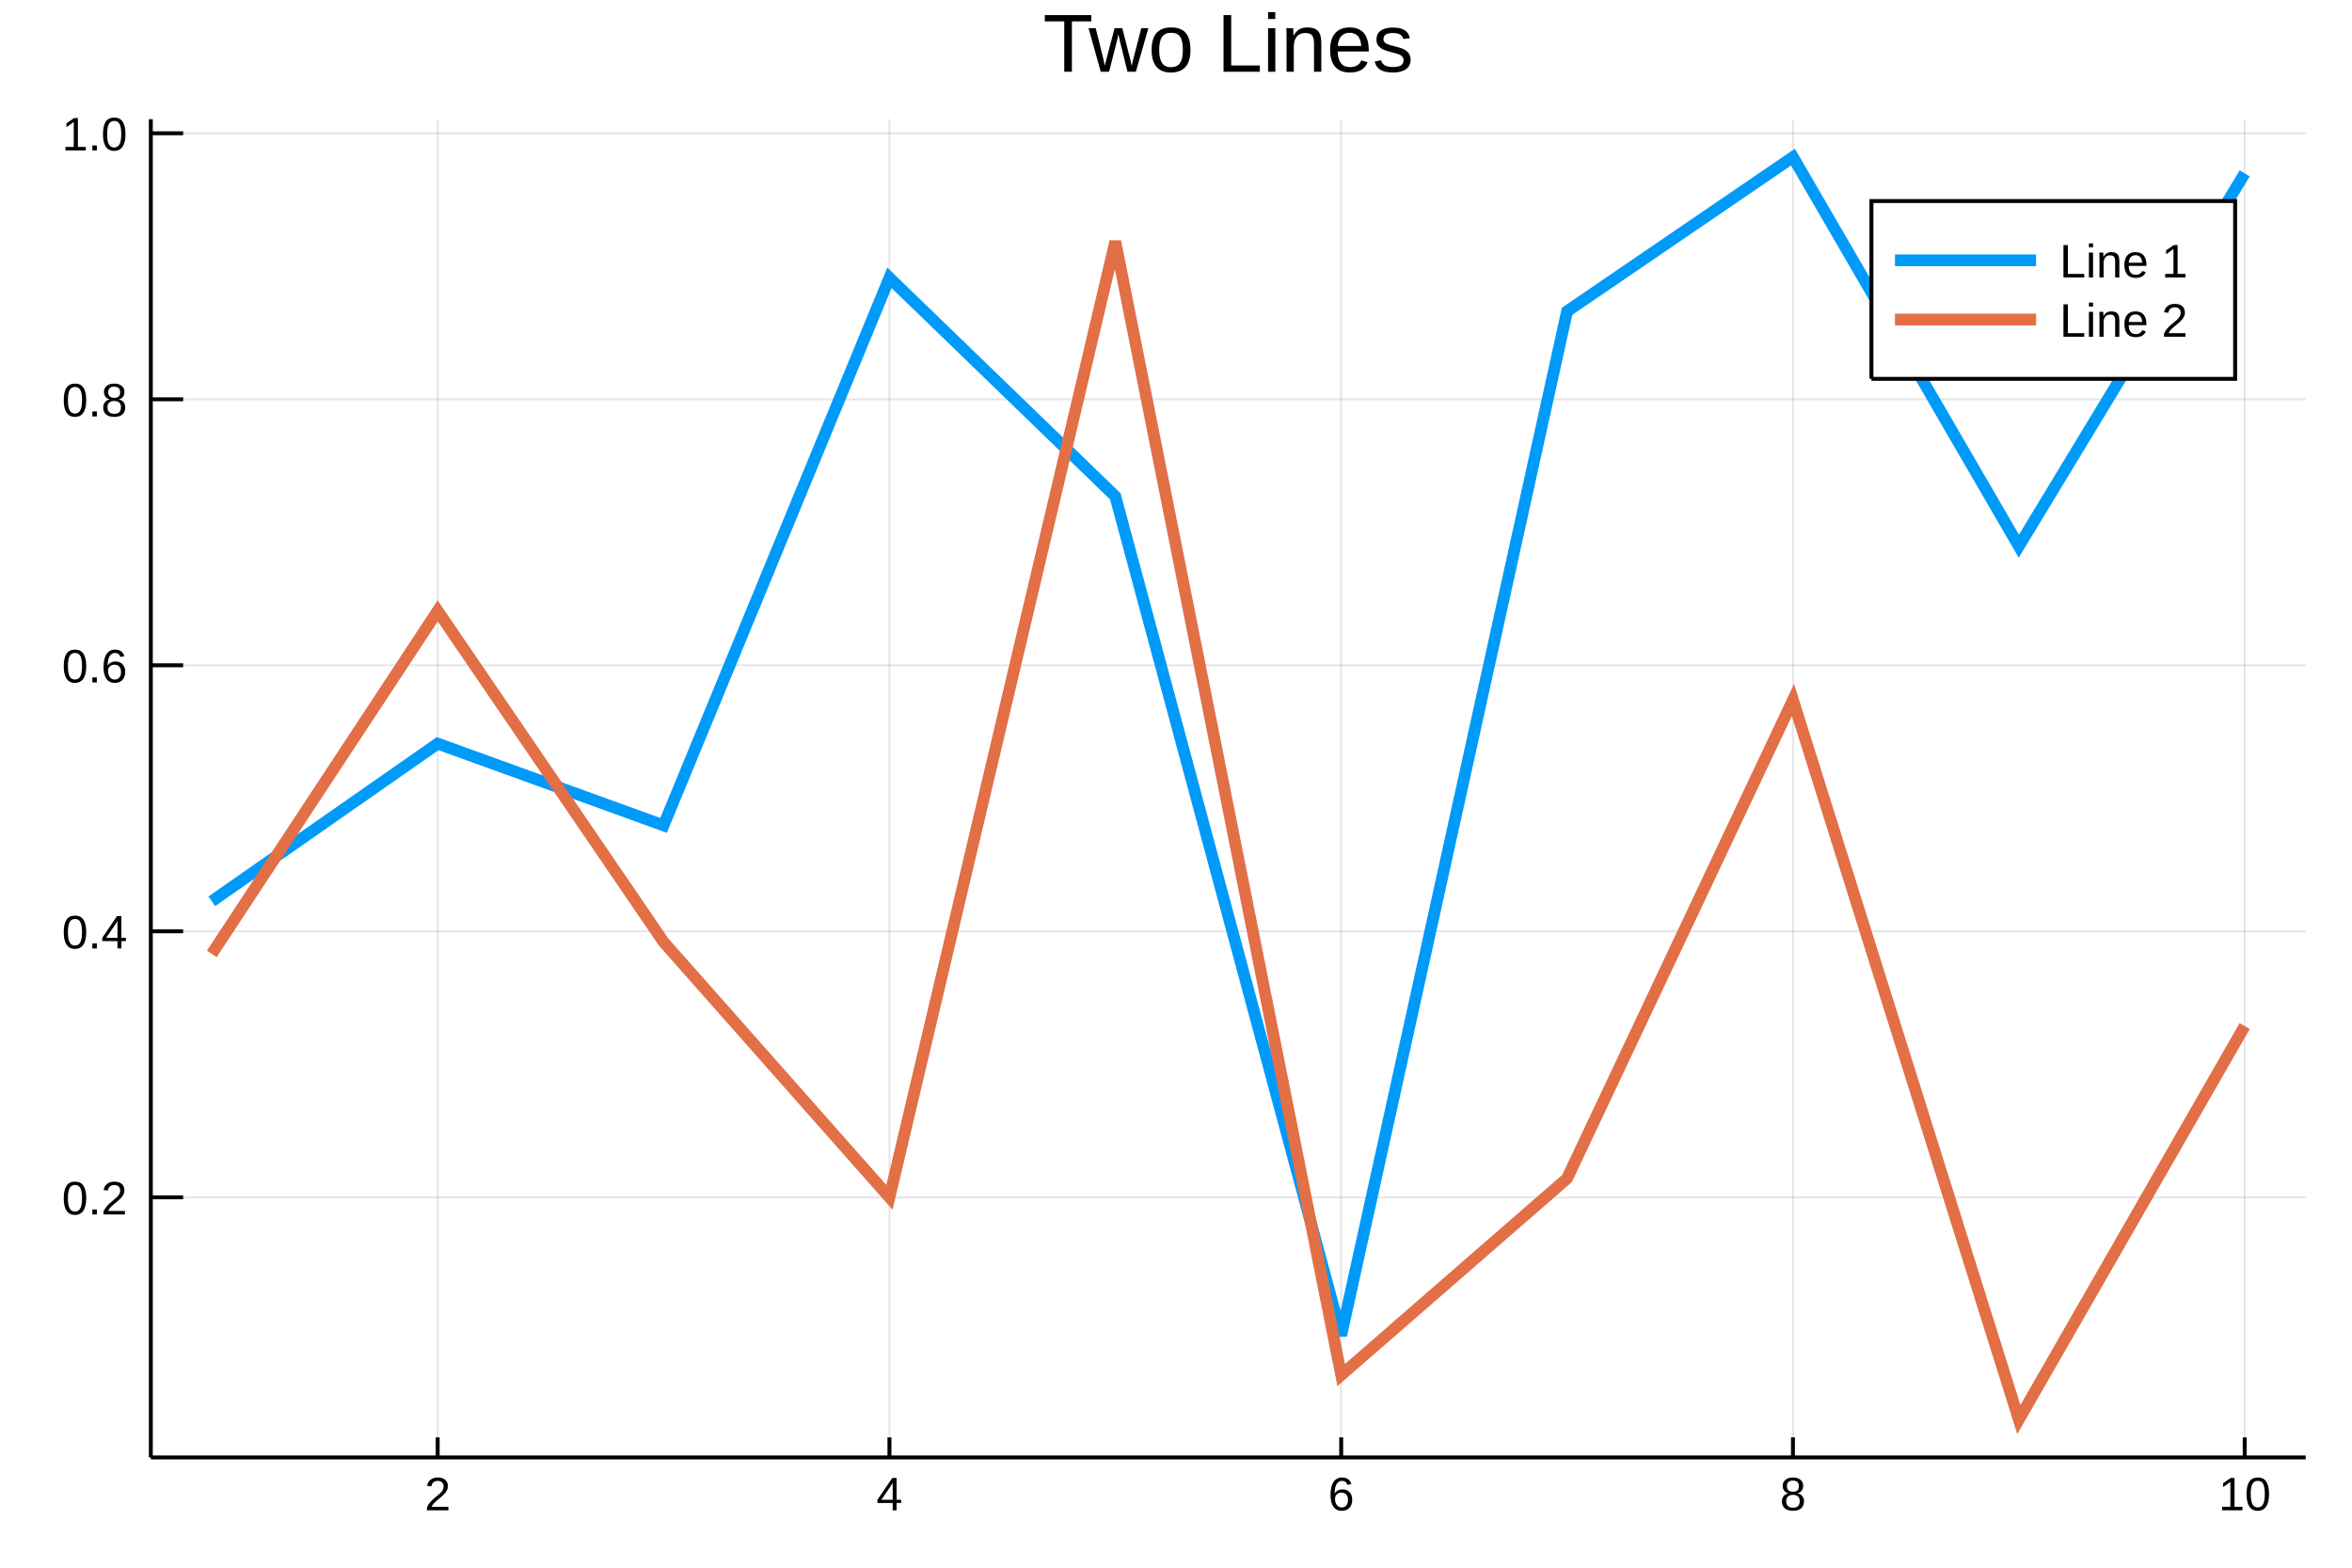
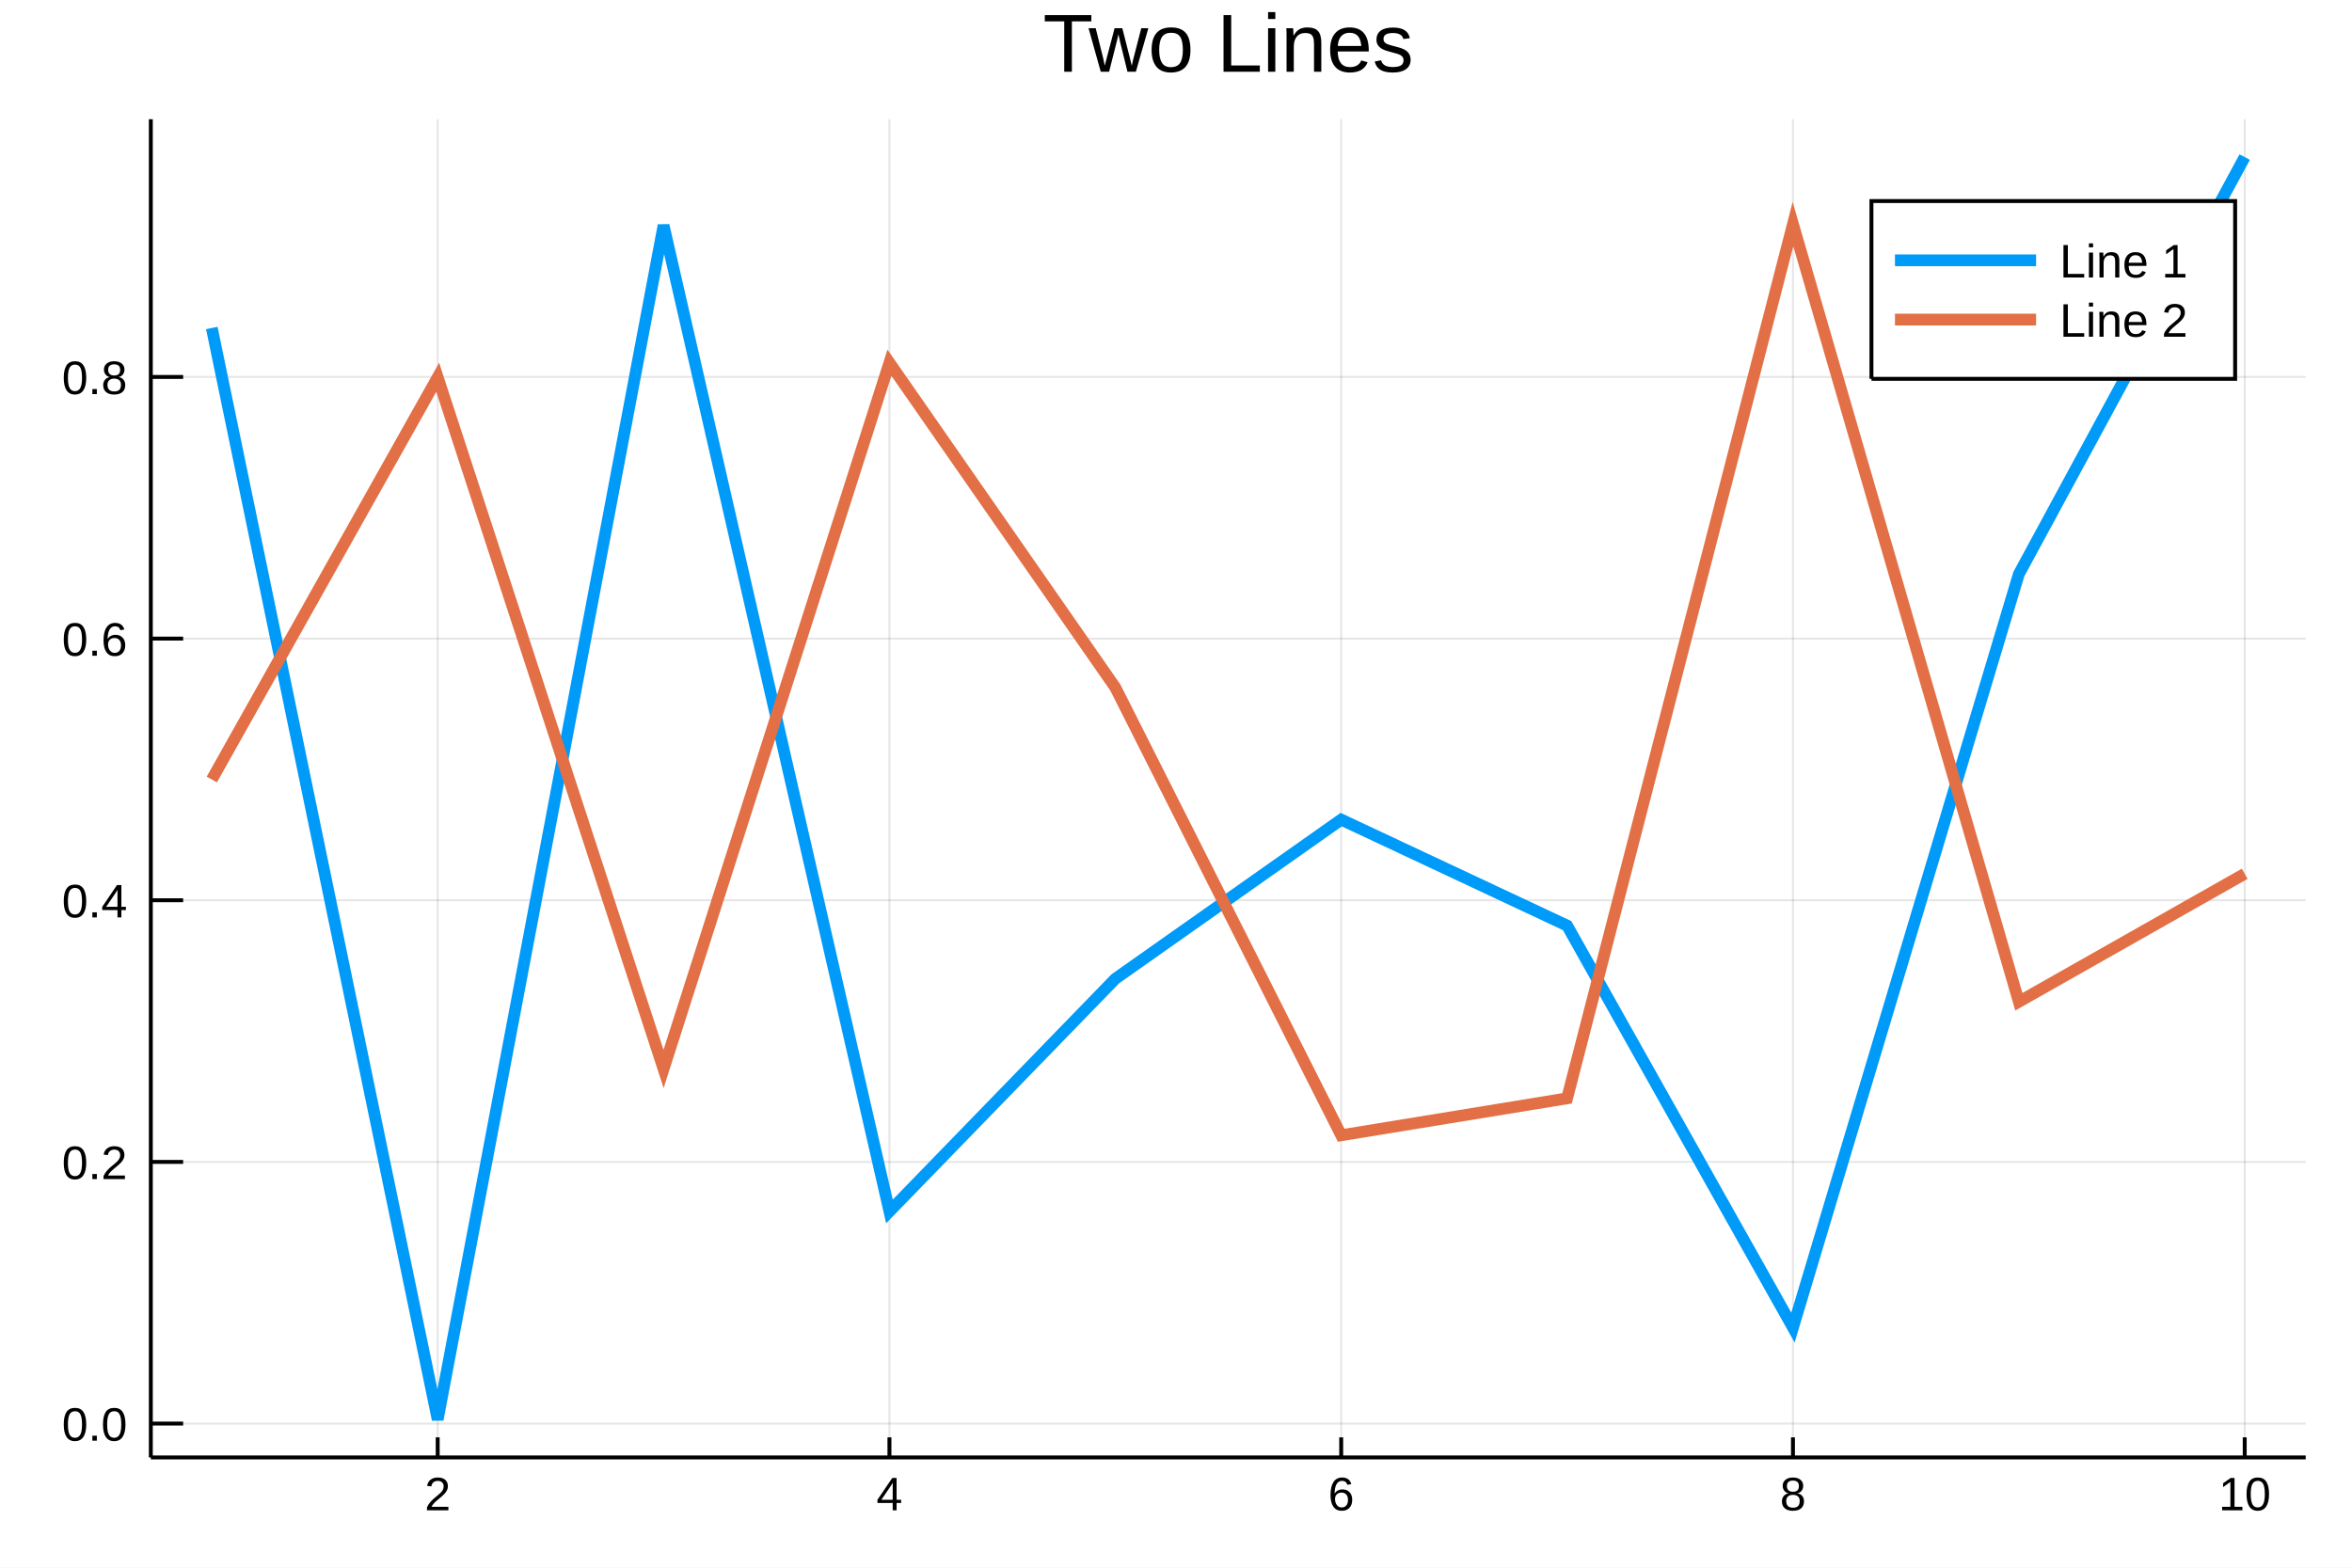
<svg xmlns="http://www.w3.org/2000/svg" width="600" height="400" viewBox="0 0 2400 1600">
  <defs>
-     <clipPath id="clip1100">
+     <clipPath id="clip8600">
      <rect x="0" y="0" width="2400" height="1600" />
    </clipPath>
  </defs>
-   <polygon clip-path="url(#clip1100)" points=" 0,1600 2400,1600 2400,0 0,0    " fill="#ffffff" fill-rule="evenodd" fill-opacity="1" />
+   <polygon clip-path="url(#clip8600)" points=" 0,1600 2400,1600 2400,0 0,0    " fill="#ffffff" fill-rule="evenodd" fill-opacity="1" />
  <defs>
-     <clipPath id="clip1101">
+     <clipPath id="clip8601">
      <rect x="480" y="0" width="1681" height="1600" />
    </clipPath>
  </defs>
-   <polygon clip-path="url(#clip1100)" points=" 153.898,1487.47 2352.76,1487.47 2352.76,121.675 153.898,121.675    " fill="#ffffff" fill-rule="evenodd" fill-opacity="1" />
+   <polygon clip-path="url(#clip8600)" points=" 153.898,1487.47 2352.76,1487.47 2352.76,121.675 153.898,121.675    " fill="#ffffff" fill-rule="evenodd" fill-opacity="1" />
  <defs>
-     <clipPath id="clip1102">
+     <clipPath id="clip8602">
      <rect x="153" y="121" width="2200" height="1367" />
    </clipPath>
  </defs>
-   <polyline clip-path="url(#clip1102)" style="stroke:#000000; stroke-width:2; stroke-opacity:0.1; fill:none" points="   446.618,1487.47 446.618,121.675    " />
-   <polyline clip-path="url(#clip1102)" style="stroke:#000000; stroke-width:2; stroke-opacity:0.1; fill:none" points="   907.595,1487.47 907.595,121.675    " />
-   <polyline clip-path="url(#clip1102)" style="stroke:#000000; stroke-width:2; stroke-opacity:0.1; fill:none" points="   1368.57,1487.47 1368.57,121.675    " />
-   <polyline clip-path="url(#clip1102)" style="stroke:#000000; stroke-width:2; stroke-opacity:0.1; fill:none" points="   1829.55,1487.47 1829.55,121.675    " />
-   <polyline clip-path="url(#clip1102)" style="stroke:#000000; stroke-width:2; stroke-opacity:0.1; fill:none" points="   2290.52,1487.47 2290.52,121.675    " />
-   <polyline clip-path="url(#clip1102)" style="stroke:#000000; stroke-width:2; stroke-opacity:0.1; fill:none" points="   153.898,1222 2352.76,1222    " />
-   <polyline clip-path="url(#clip1102)" style="stroke:#000000; stroke-width:2; stroke-opacity:0.1; fill:none" points="   153.898,950.508 2352.76,950.508    " />
-   <polyline clip-path="url(#clip1102)" style="stroke:#000000; stroke-width:2; stroke-opacity:0.1; fill:none" points="   153.898,679.015 2352.76,679.015    " />
-   <polyline clip-path="url(#clip1102)" style="stroke:#000000; stroke-width:2; stroke-opacity:0.1; fill:none" points="   153.898,407.521 2352.76,407.521    " />
-   <polyline clip-path="url(#clip1102)" style="stroke:#000000; stroke-width:2; stroke-opacity:0.1; fill:none" points="   153.898,136.027 2352.76,136.027    " />
-   <polyline clip-path="url(#clip1100)" style="stroke:#000000; stroke-width:4; stroke-opacity:1; fill:none" points="   153.898,1487.47 2352.76,1487.47    " />
-   <polyline clip-path="url(#clip1100)" style="stroke:#000000; stroke-width:4; stroke-opacity:1; fill:none" points="   153.898,1487.47 153.898,121.675    " />
-   <polyline clip-path="url(#clip1100)" style="stroke:#000000; stroke-width:4; stroke-opacity:1; fill:none" points="   446.618,1487.47 446.618,1466.99    " />
-   <polyline clip-path="url(#clip1100)" style="stroke:#000000; stroke-width:4; stroke-opacity:1; fill:none" points="   907.595,1487.47 907.595,1466.99    " />
-   <polyline clip-path="url(#clip1100)" style="stroke:#000000; stroke-width:4; stroke-opacity:1; fill:none" points="   1368.57,1487.47 1368.57,1466.99    " />
-   <polyline clip-path="url(#clip1100)" style="stroke:#000000; stroke-width:4; stroke-opacity:1; fill:none" points="   1829.55,1487.47 1829.55,1466.99    " />
-   <polyline clip-path="url(#clip1100)" style="stroke:#000000; stroke-width:4; stroke-opacity:1; fill:none" points="   2290.52,1487.47 2290.52,1466.99    " />
-   <polyline clip-path="url(#clip1100)" style="stroke:#000000; stroke-width:4; stroke-opacity:1; fill:none" points="   153.898,1222 186.881,1222    " />
-   <polyline clip-path="url(#clip1100)" style="stroke:#000000; stroke-width:4; stroke-opacity:1; fill:none" points="   153.898,950.508 186.881,950.508    " />
-   <polyline clip-path="url(#clip1100)" style="stroke:#000000; stroke-width:4; stroke-opacity:1; fill:none" points="   153.898,679.015 186.881,679.015    " />
-   <polyline clip-path="url(#clip1100)" style="stroke:#000000; stroke-width:4; stroke-opacity:1; fill:none" points="   153.898,407.521 186.881,407.521    " />
-   <polyline clip-path="url(#clip1100)" style="stroke:#000000; stroke-width:4; stroke-opacity:1; fill:none" points="   153.898,136.027 186.881,136.027    " />
-   <g clip-path="url(#clip1100)">
+   <polyline clip-path="url(#clip8602)" style="stroke:#000000; stroke-width:2; stroke-opacity:0.1; fill:none" points="   446.618,1487.47 446.618,121.675    " />
+   <polyline clip-path="url(#clip8602)" style="stroke:#000000; stroke-width:2; stroke-opacity:0.1; fill:none" points="   907.595,1487.47 907.595,121.675    " />
+   <polyline clip-path="url(#clip8602)" style="stroke:#000000; stroke-width:2; stroke-opacity:0.1; fill:none" points="   1368.57,1487.47 1368.57,121.675    " />
+   <polyline clip-path="url(#clip8602)" style="stroke:#000000; stroke-width:2; stroke-opacity:0.1; fill:none" points="   1829.55,1487.47 1829.55,121.675    " />
+   <polyline clip-path="url(#clip8602)" style="stroke:#000000; stroke-width:2; stroke-opacity:0.1; fill:none" points="   2290.52,1487.47 2290.52,121.675    " />
+   <polyline clip-path="url(#clip8602)" style="stroke:#000000; stroke-width:2; stroke-opacity:0.1; fill:none" points="   153.898,1452.91 2352.76,1452.91    " />
+   <polyline clip-path="url(#clip8602)" style="stroke:#000000; stroke-width:2; stroke-opacity:0.1; fill:none" points="   153.898,1185.86 2352.76,1185.86    " />
+   <polyline clip-path="url(#clip8602)" style="stroke:#000000; stroke-width:2; stroke-opacity:0.1; fill:none" points="   153.898,918.81 2352.76,918.81    " />
+   <polyline clip-path="url(#clip8602)" style="stroke:#000000; stroke-width:2; stroke-opacity:0.1; fill:none" points="   153.898,651.76 2352.76,651.76    " />
+   <polyline clip-path="url(#clip8602)" style="stroke:#000000; stroke-width:2; stroke-opacity:0.1; fill:none" points="   153.898,384.711 2352.76,384.711    " />
+   <polyline clip-path="url(#clip8600)" style="stroke:#000000; stroke-width:4; stroke-opacity:1; fill:none" points="   153.898,1487.47 2352.76,1487.47    " />
+   <polyline clip-path="url(#clip8600)" style="stroke:#000000; stroke-width:4; stroke-opacity:1; fill:none" points="   153.898,1487.47 153.898,121.675    " />
+   <polyline clip-path="url(#clip8600)" style="stroke:#000000; stroke-width:4; stroke-opacity:1; fill:none" points="   446.618,1487.47 446.618,1466.99    " />
+   <polyline clip-path="url(#clip8600)" style="stroke:#000000; stroke-width:4; stroke-opacity:1; fill:none" points="   907.595,1487.47 907.595,1466.99    " />
+   <polyline clip-path="url(#clip8600)" style="stroke:#000000; stroke-width:4; stroke-opacity:1; fill:none" points="   1368.57,1487.47 1368.57,1466.99    " />
+   <polyline clip-path="url(#clip8600)" style="stroke:#000000; stroke-width:4; stroke-opacity:1; fill:none" points="   1829.55,1487.47 1829.55,1466.99    " />
+   <polyline clip-path="url(#clip8600)" style="stroke:#000000; stroke-width:4; stroke-opacity:1; fill:none" points="   2290.52,1487.47 2290.52,1466.99    " />
+   <polyline clip-path="url(#clip8600)" style="stroke:#000000; stroke-width:4; stroke-opacity:1; fill:none" points="   153.898,1452.91 186.881,1452.91    " />
+   <polyline clip-path="url(#clip8600)" style="stroke:#000000; stroke-width:4; stroke-opacity:1; fill:none" points="   153.898,1185.86 186.881,1185.86    " />
+   <polyline clip-path="url(#clip8600)" style="stroke:#000000; stroke-width:4; stroke-opacity:1; fill:none" points="   153.898,918.81 186.881,918.81    " />
+   <polyline clip-path="url(#clip8600)" style="stroke:#000000; stroke-width:4; stroke-opacity:1; fill:none" points="   153.898,651.76 186.881,651.76    " />
+   <polyline clip-path="url(#clip8600)" style="stroke:#000000; stroke-width:4; stroke-opacity:1; fill:none" points="   153.898,384.711 186.881,384.711    " />
+   <g clip-path="url(#clip8600)">
    <text style="fill:#000000; fill-opacity:1; font-family:Arial,Helvetica Neue,Helvetica,sans-serif; font-size:48px; text-anchor:middle;" transform="rotate(0, 446.618, 1541.47)" x="446.618" y="1541.47">2</text>
  </g>
-   <g clip-path="url(#clip1100)">
+   <g clip-path="url(#clip8600)">
    <text style="fill:#000000; fill-opacity:1; font-family:Arial,Helvetica Neue,Helvetica,sans-serif; font-size:48px; text-anchor:middle;" transform="rotate(0, 907.595, 1541.47)" x="907.595" y="1541.47">4</text>
  </g>
-   <g clip-path="url(#clip1100)">
+   <g clip-path="url(#clip8600)">
    <text style="fill:#000000; fill-opacity:1; font-family:Arial,Helvetica Neue,Helvetica,sans-serif; font-size:48px; text-anchor:middle;" transform="rotate(0, 1368.57, 1541.47)" x="1368.57" y="1541.47">6</text>
  </g>
-   <g clip-path="url(#clip1100)">
+   <g clip-path="url(#clip8600)">
    <text style="fill:#000000; fill-opacity:1; font-family:Arial,Helvetica Neue,Helvetica,sans-serif; font-size:48px; text-anchor:middle;" transform="rotate(0, 1829.55, 1541.47)" x="1829.55" y="1541.47">8</text>
  </g>
-   <g clip-path="url(#clip1100)">
+   <g clip-path="url(#clip8600)">
    <text style="fill:#000000; fill-opacity:1; font-family:Arial,Helvetica Neue,Helvetica,sans-serif; font-size:48px; text-anchor:middle;" transform="rotate(0, 2290.52, 1541.47)" x="2290.52" y="1541.47">10</text>
  </g>
-   <g clip-path="url(#clip1100)">
-     <text style="fill:#000000; fill-opacity:1; font-family:Arial,Helvetica Neue,Helvetica,sans-serif; font-size:48px; text-anchor:end;" transform="rotate(0, 129.898, 1239.5)" x="129.898" y="1239.5">0.2</text>
+   <g clip-path="url(#clip8600)">
+     <text style="fill:#000000; fill-opacity:1; font-family:Arial,Helvetica Neue,Helvetica,sans-serif; font-size:48px; text-anchor:end;" transform="rotate(0, 129.898, 1470.41)" x="129.898" y="1470.41">0.0</text>
  </g>
-   <g clip-path="url(#clip1100)">
-     <text style="fill:#000000; fill-opacity:1; font-family:Arial,Helvetica Neue,Helvetica,sans-serif; font-size:48px; text-anchor:end;" transform="rotate(0, 129.898, 968.008)" x="129.898" y="968.008">0.4</text>
+   <g clip-path="url(#clip8600)">
+     <text style="fill:#000000; fill-opacity:1; font-family:Arial,Helvetica Neue,Helvetica,sans-serif; font-size:48px; text-anchor:end;" transform="rotate(0, 129.898, 1203.36)" x="129.898" y="1203.36">0.2</text>
  </g>
-   <g clip-path="url(#clip1100)">
-     <text style="fill:#000000; fill-opacity:1; font-family:Arial,Helvetica Neue,Helvetica,sans-serif; font-size:48px; text-anchor:end;" transform="rotate(0, 129.898, 696.515)" x="129.898" y="696.515">0.6</text>
+   <g clip-path="url(#clip8600)">
+     <text style="fill:#000000; fill-opacity:1; font-family:Arial,Helvetica Neue,Helvetica,sans-serif; font-size:48px; text-anchor:end;" transform="rotate(0, 129.898, 936.31)" x="129.898" y="936.31">0.4</text>
  </g>
-   <g clip-path="url(#clip1100)">
-     <text style="fill:#000000; fill-opacity:1; font-family:Arial,Helvetica Neue,Helvetica,sans-serif; font-size:48px; text-anchor:end;" transform="rotate(0, 129.898, 425.021)" x="129.898" y="425.021">0.8</text>
+   <g clip-path="url(#clip8600)">
+     <text style="fill:#000000; fill-opacity:1; font-family:Arial,Helvetica Neue,Helvetica,sans-serif; font-size:48px; text-anchor:end;" transform="rotate(0, 129.898, 669.26)" x="129.898" y="669.26">0.6</text>
  </g>
-   <g clip-path="url(#clip1100)">
-     <text style="fill:#000000; fill-opacity:1; font-family:Arial,Helvetica Neue,Helvetica,sans-serif; font-size:48px; text-anchor:end;" transform="rotate(0, 129.898, 153.527)" x="129.898" y="153.527">1.0</text>
+   <g clip-path="url(#clip8600)">
+     <text style="fill:#000000; fill-opacity:1; font-family:Arial,Helvetica Neue,Helvetica,sans-serif; font-size:48px; text-anchor:end;" transform="rotate(0, 129.898, 402.211)" x="129.898" y="402.211">0.8</text>
  </g>
-   <g clip-path="url(#clip1100)">
+   <g clip-path="url(#clip8600)">
    <text style="fill:#000000; fill-opacity:1; font-family:Arial,Helvetica Neue,Helvetica,sans-serif; font-size:84px; text-anchor:middle;" transform="rotate(0, 1253.33, 73.2)" x="1253.33" y="73.2">Two Lines</text>
  </g>
-   <polyline clip-path="url(#clip1102)" style="stroke:#009af9; stroke-width:12; stroke-opacity:1; fill:none" points="   216.13,919.854 446.618,758.936 677.106,842.403 907.595,283.55 1138.08,506.568 1368.57,1362.91 1599.06,317.71 1829.55,160.33 2060.04,557.444 2290.52,176.926       " />
-   <polyline clip-path="url(#clip1102)" style="stroke:#e26f46; stroke-width:12; stroke-opacity:1; fill:none" points="   216.13,973.535 446.618,623.476 677.106,961.387 907.595,1222.02 1138.08,246.501 1368.57,1403.37 1599.06,1202.73 1829.55,714.399 2060.04,1448.82 2290.52,1047.2       " />
-   <polygon clip-path="url(#clip1100)" points=" 1909.64,386.635 2280.76,386.635 2280.76,205.195 1909.64,205.195    " fill="#ffffff" fill-rule="evenodd" fill-opacity="1" />
-   <polyline clip-path="url(#clip1100)" style="stroke:#000000; stroke-width:4; stroke-opacity:1; fill:none" points="   1909.64,386.635 2280.76,386.635 2280.76,205.195 1909.64,205.195 1909.64,386.635    " />
-   <polyline clip-path="url(#clip1100)" style="stroke:#009af9; stroke-width:12; stroke-opacity:1; fill:none" points="   1933.64,265.675 2077.64,265.675    " />
-   <g clip-path="url(#clip1100)">
+   <polyline clip-path="url(#clip8602)" style="stroke:#009af9; stroke-width:12; stroke-opacity:1; fill:none" points="   216.13,334.742 446.618,1448.82 677.106,230.019 907.595,1236.41 1138.08,998.959 1368.57,836.506 1599.06,944.66 1829.55,1354.93 2060.04,585.933 2290.52,160.33       " />
+   <polyline clip-path="url(#clip8602)" style="stroke:#e26f46; stroke-width:12; stroke-opacity:1; fill:none" points="   216.13,795.573 446.618,385.081 677.106,1090.98 907.595,370.179 1138.08,701.675 1368.57,1158.66 1599.06,1120.98 1829.55,228.769 2060.04,1022.39 2290.52,891.806       " />
+   <polygon clip-path="url(#clip8600)" points=" 1909.64,386.635 2280.76,386.635 2280.76,205.195 1909.64,205.195    " fill="#ffffff" fill-rule="evenodd" fill-opacity="1" />
+   <polyline clip-path="url(#clip8600)" style="stroke:#000000; stroke-width:4; stroke-opacity:1; fill:none" points="   1909.64,386.635 2280.76,386.635 2280.76,205.195 1909.64,205.195 1909.64,386.635    " />
+   <polyline clip-path="url(#clip8600)" style="stroke:#009af9; stroke-width:12; stroke-opacity:1; fill:none" points="   1933.64,265.675 2077.64,265.675    " />
+   <g clip-path="url(#clip8600)">
    <text style="fill:#000000; fill-opacity:1; font-family:Arial,Helvetica Neue,Helvetica,sans-serif; font-size:48px; text-anchor:start;" transform="rotate(0, 2101.64, 283.175)" x="2101.64" y="283.175">Line 1</text>
  </g>
-   <polyline clip-path="url(#clip1100)" style="stroke:#e26f46; stroke-width:12; stroke-opacity:1; fill:none" points="   1933.64,326.155 2077.64,326.155    " />
-   <g clip-path="url(#clip1100)">
+   <polyline clip-path="url(#clip8600)" style="stroke:#e26f46; stroke-width:12; stroke-opacity:1; fill:none" points="   1933.64,326.155 2077.64,326.155    " />
+   <g clip-path="url(#clip8600)">
    <text style="fill:#000000; fill-opacity:1; font-family:Arial,Helvetica Neue,Helvetica,sans-serif; font-size:48px; text-anchor:start;" transform="rotate(0, 2101.64, 343.655)" x="2101.64" y="343.655">Line 2</text>
  </g>
</svg>
